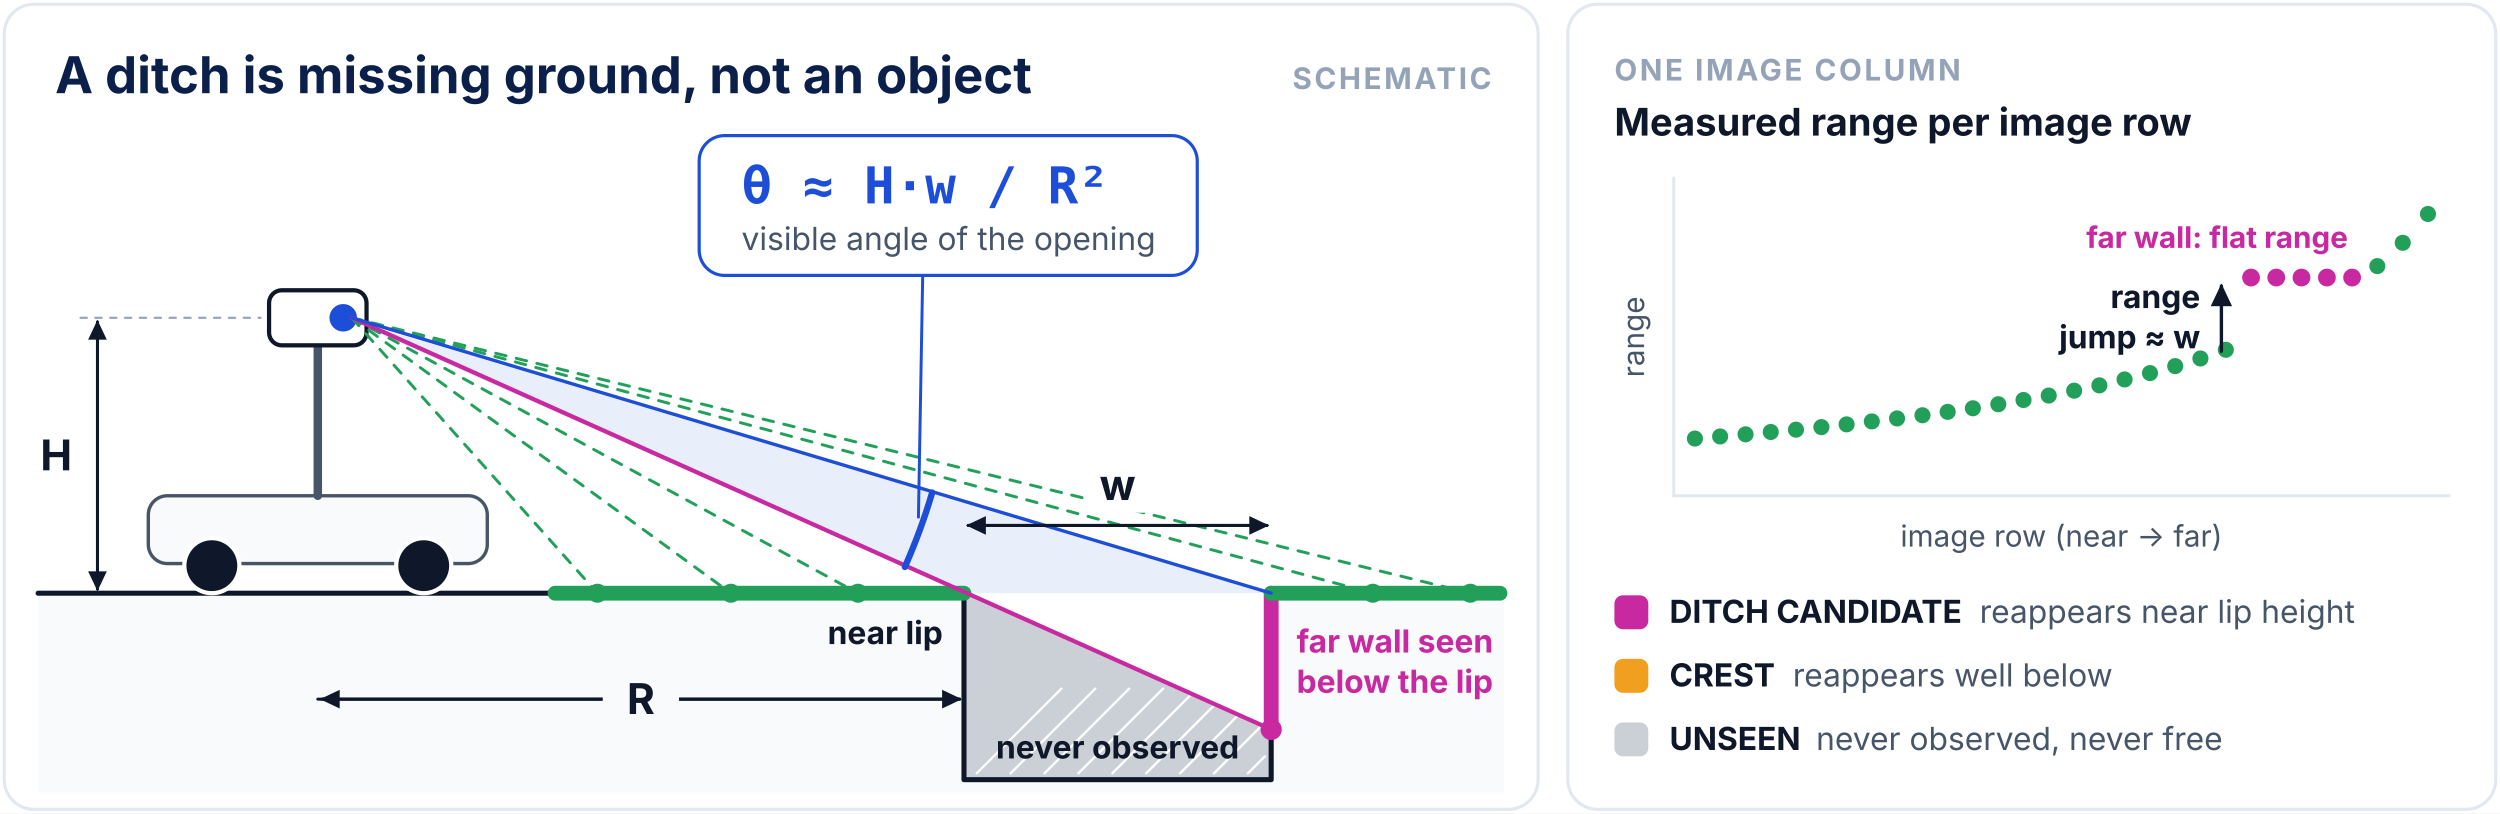
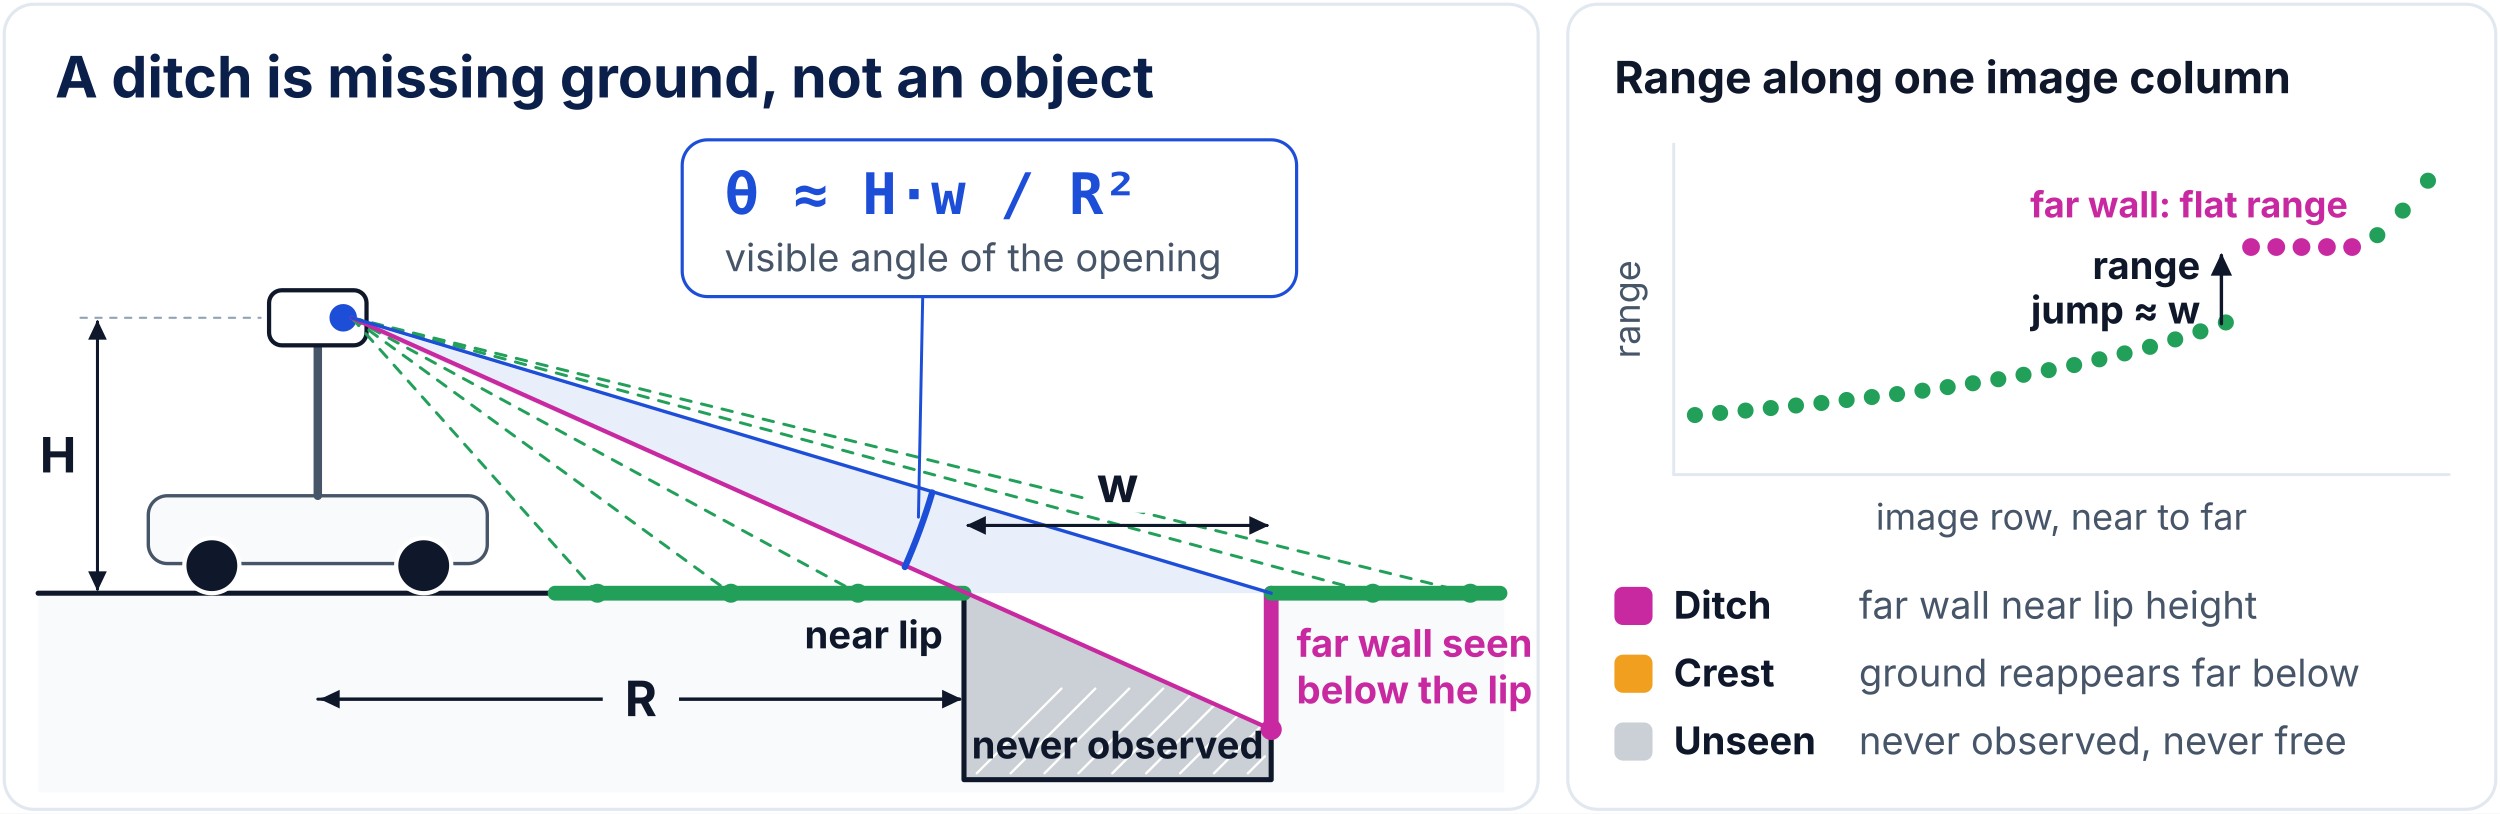
<svg xmlns="http://www.w3.org/2000/svg" width="1180" height="384" viewBox="0 0 1180 384">
  <defs>
    <marker id="arr0F172A" viewBox="0 0 10 10" refX="8.5" refY="5" markerWidth="7" markerHeight="7" orient="auto-start-reverse">
      <path d="M0,0.5 L9.5,5 L0,9.5 z" fill="#0F172A" />
    </marker>
  </defs>
  <rect width="100%" height="100%" fill="#FFFFFF" />
  <rect x="2.0" y="2.0" width="724.0" height="380.0" rx="14.0" fill="#FFFFFF" stroke="#E2E8F0" stroke-width="1.5" />
-   <text x="26.0" y="44.0" font-family="Inter, 'Segoe UI', Arial, sans-serif" font-size="24" font-weight="700" fill="#0B1F4B" text-anchor="start">A ditch is missing ground, not an object</text>
-   <text x="704.0" y="42.0" font-family="Inter, 'Segoe UI', Arial, sans-serif" font-size="14" font-weight="700" fill="#94A3B8" text-anchor="end" letter-spacing="1.2">SCHEMATIC</text>
+   <text x="26.0" y="46.0" font-family="Inter, 'Segoe UI', Arial, sans-serif" font-size="27" font-weight="700" fill="#0B1F4B" text-anchor="start">A ditch is missing ground, not an object</text>
  <polygon points="18.0,280.0 455.0,280.0 455.0,368.0 600.0,368.0 600.0,280.0 710.0,280.0 710.0,374.0 18.0,374.0" fill="#F8FAFC" stroke="none" stroke-width="1.0" />
  <polygon points="162.0,150.0 455.0,280.0 600.0,280.0" fill="#1D4ED8" stroke="none" stroke-width="1.0" opacity="0.1" />
  <polygon points="455.0,280.0 600.0,344.3 600.0,368.0 455.0,368.0" fill="#CBD0D6" stroke="none" stroke-width="1.0" />
  <line x1="461.0" y1="365.0" x2="501.0" y2="325.0" stroke="#FFFFFF" stroke-width="1.1" stroke-linecap="round" />
  <line x1="477.0" y1="365.0" x2="517.0" y2="325.0" stroke="#FFFFFF" stroke-width="1.1" stroke-linecap="round" />
  <line x1="493.0" y1="365.0" x2="533.0" y2="325.0" stroke="#FFFFFF" stroke-width="1.1" stroke-linecap="round" />
  <line x1="509.0" y1="365.0" x2="549.0" y2="325.0" stroke="#FFFFFF" stroke-width="1.1" stroke-linecap="round" />
  <line x1="525.0" y1="365.0" x2="565.0" y2="325.0" stroke="#FFFFFF" stroke-width="1.1" stroke-linecap="round" />
  <line x1="541.0" y1="365.0" x2="581.0" y2="325.0" stroke="#FFFFFF" stroke-width="1.1" stroke-linecap="round" />
  <line x1="557.0" y1="365.0" x2="597.0" y2="325.0" stroke="#FFFFFF" stroke-width="1.1" stroke-linecap="round" />
  <line x1="573.0" y1="365.0" x2="597.0" y2="341.0" stroke="#FFFFFF" stroke-width="1.1" stroke-linecap="round" />
  <line x1="589.0" y1="365.0" x2="597.0" y2="357.0" stroke="#FFFFFF" stroke-width="1.1" stroke-linecap="round" />
  <path d="M18,280.0 L455.0,280.0 L455.0,368.0 L600.0,368.0 L600.0,280.0 L710,280.0" fill="none" stroke="#0F172A" stroke-width="2.4" stroke-linecap="round" stroke-linejoin="round" />
  <line x1="600.0" y1="280.0" x2="600.0" y2="344.3" stroke="#C828A0" stroke-width="7" stroke-linecap="round" />
  <line x1="262.0" y1="280.0" x2="455.0" y2="280.0" stroke="#22A05A" stroke-width="7" stroke-linecap="round" />
  <line x1="600.0" y1="280.0" x2="708.0" y2="280.0" stroke="#22A05A" stroke-width="7" stroke-linecap="round" />
  <rect x="70.0" y="234.0" width="160.0" height="32.0" rx="9.0" fill="#F8FAFC" stroke="#475569" stroke-width="1.6" />
  <circle cx="100.0" cy="267.0" r="13.0" fill="#0F172A" stroke="#FFFFFF" stroke-width="2" />
  <circle cx="200.0" cy="267.0" r="13.0" fill="#0F172A" stroke="#FFFFFF" stroke-width="2" />
  <line x1="150.0" y1="234.0" x2="150.0" y2="162.0" stroke="#475569" stroke-width="4" stroke-linecap="round" />
  <rect x="127.0" y="137.0" width="46.0" height="26.0" rx="6.0" fill="#FFFFFF" stroke="#0F172A" stroke-width="2" />
  <circle cx="162.0" cy="150.0" r="6.5" fill="#1D4ED8" stroke="none" stroke-width="1.0" />
  <line x1="166.0" y1="150.0" x2="282.0" y2="280.0" stroke="#22A05A" stroke-width="1.4" stroke-linecap="round" stroke-dasharray="5 5" />
  <circle cx="282.0" cy="280.0" r="4.5" fill="#22A05A" stroke="none" stroke-width="1.0" />
  <line x1="166.0" y1="150.0" x2="345.0" y2="280.0" stroke="#22A05A" stroke-width="1.4" stroke-linecap="round" stroke-dasharray="5 5" />
  <circle cx="345.0" cy="280.0" r="4.5" fill="#22A05A" stroke="none" stroke-width="1.0" />
  <line x1="166.0" y1="150.0" x2="405.0" y2="280.0" stroke="#22A05A" stroke-width="1.4" stroke-linecap="round" stroke-dasharray="5 5" />
  <circle cx="405.0" cy="280.0" r="4.5" fill="#22A05A" stroke="none" stroke-width="1.0" />
  <line x1="166.0" y1="150.0" x2="648.0" y2="280.0" stroke="#22A05A" stroke-width="1.4" stroke-linecap="round" stroke-dasharray="5 5" />
  <circle cx="648.0" cy="280.0" r="4.5" fill="#22A05A" stroke="none" stroke-width="1.0" />
  <line x1="166.0" y1="150.0" x2="694.0" y2="280.0" stroke="#22A05A" stroke-width="1.4" stroke-linecap="round" stroke-dasharray="5 5" />
  <circle cx="694.0" cy="280.0" r="4.5" fill="#22A05A" stroke="none" stroke-width="1.0" />
  <line x1="166.0" y1="150.0" x2="600.0" y2="344.3" stroke="#C828A0" stroke-width="2" stroke-linecap="round" />
  <circle cx="600.0" cy="344.3" r="5.0" fill="#C828A0" stroke="none" stroke-width="1.0" />
  <line x1="166.0" y1="150.0" x2="600.0" y2="280.0" stroke="#1D4ED8" stroke-width="1.6" stroke-linecap="round" />
  <path d="M440.0,232.5 A290.0,290.0 0 0 1 427.1,267.6" fill="none" stroke="#1D4ED8" stroke-width="3" stroke-linecap="round" stroke-linejoin="round" />
-   <rect x="330.0" y="64.0" width="235.1" height="66.0" rx="12.0" fill="#FFFFFF" stroke="#1D4ED8" stroke-width="1.5" />
-   <text x="350.0" y="96.0" font-family="'JetBrains Mono', 'Cascadia Mono', Consolas, monospace" font-size="24" font-weight="700" fill="#1D4ED8" text-anchor="start">θ ≈ H·w / R²</text>
-   <text x="350.0" y="118.0" font-family="Inter, 'Segoe UI', Arial, sans-serif" font-size="15" font-weight="400" fill="#475569" text-anchor="start">visible angle of the opening</text>
-   <line x1="435.5" y1="131.0" x2="433.5" y2="244.1" stroke="#1D4ED8" stroke-width="1.4" stroke-linecap="round" />
+   <rect x="322.0" y="66.0" width="290.0" height="74.0" rx="12.0" fill="#FFFFFF" stroke="#1D4ED8" stroke-width="1.5" />
+   <text x="342.0" y="101.0" font-family="'JetBrains Mono', 'Cascadia Mono', Consolas, monospace" font-size="27" font-weight="700" fill="#1D4ED8" text-anchor="start">θ ≈ H·w / R²</text>
+   <text x="342.0" y="128.0" font-family="Inter, 'Segoe UI', Arial, sans-serif" font-size="18" font-weight="400" fill="#475569" text-anchor="start">visible angle of the opening</text>
+   <line x1="435.5" y1="141.0" x2="433.5" y2="244.1" stroke="#1D4ED8" stroke-width="1.4" stroke-linecap="round" />
  <line x1="46.0" y1="152.0" x2="46.0" y2="278.0" stroke="#0F172A" stroke-width="1.4" stroke-linecap="round" marker-end="url(#arr0F172A)" />
  <line x1="46.0" y1="278.0" x2="46.0" y2="152.0" stroke="#0F172A" stroke-width="1.4" stroke-linecap="round" marker-end="url(#arr0F172A)" />
  <line x1="38.0" y1="150.0" x2="123.0" y2="150.0" stroke="#94A3B8" stroke-width="1" stroke-linecap="round" stroke-dasharray="3 4" />
-   <text x="34.0" y="222.0" font-family="Inter, 'Segoe UI', Arial, sans-serif" font-size="20" font-weight="700" fill="#0F172A" text-anchor="end">H</text>
+   <text x="36.0" y="223.0" font-family="Inter, 'Segoe UI', Arial, sans-serif" font-size="23" font-weight="700" fill="#0F172A" text-anchor="end">H</text>
  <line x1="150.0" y1="330.0" x2="453.0" y2="330.0" stroke="#0F172A" stroke-width="1.4" stroke-linecap="round" marker-end="url(#arr0F172A)" />
  <line x1="453.0" y1="330.0" x2="152.0" y2="330.0" stroke="#0F172A" stroke-width="1.4" stroke-linecap="round" marker-end="url(#arr0F172A)" />
  <rect x="284.5" y="315.0" width="36.0" height="28.0" rx="0.0" fill="#F8FAFC" stroke="none" stroke-width="1.0" />
-   <text x="302.5" y="337.0" font-family="Inter, 'Segoe UI', Arial, sans-serif" font-size="20" font-weight="700" fill="#0F172A" text-anchor="middle">R</text>
+   <text x="302.5" y="338.0" font-family="Inter, 'Segoe UI', Arial, sans-serif" font-size="23" font-weight="700" fill="#0F172A" text-anchor="middle">R</text>
  <line x1="457.0" y1="248.0" x2="598.0" y2="248.0" stroke="#0F172A" stroke-width="1.4" stroke-linecap="round" marker-end="url(#arr0F172A)" />
  <line x1="598.0" y1="248.0" x2="457.0" y2="248.0" stroke="#0F172A" stroke-width="1.4" stroke-linecap="round" marker-end="url(#arr0F172A)" />
  <rect x="514.5" y="218.0" width="26.0" height="24.0" rx="0.0" fill="#FFFFFF" stroke="none" stroke-width="1.0" />
-   <text x="527.5" y="236.0" font-family="Inter, 'Segoe UI', Arial, sans-serif" font-size="20" font-weight="700" fill="#0F172A" text-anchor="middle">w</text>
-   <text x="445.0" y="304.0" font-family="Inter, 'Segoe UI', Arial, sans-serif" font-size="15" font-weight="700" fill="#0F172A" text-anchor="end">near lip</text>
-   <text x="527.5" y="358.0" font-family="Inter, 'Segoe UI', Arial, sans-serif" font-size="15" font-weight="700" fill="#0F172A" text-anchor="middle">never observed</text>
-   <text x="612.0" y="308.0" font-family="Inter, 'Segoe UI', Arial, sans-serif" font-size="15" font-weight="700" fill="#C828A0" text-anchor="start">far wall seen</text>
-   <text x="612.0" y="327.0" font-family="Inter, 'Segoe UI', Arial, sans-serif" font-size="15" font-weight="700" fill="#C828A0" text-anchor="start">below the lip</text>
+   <text x="527.5" y="237.0" font-family="Inter, 'Segoe UI', Arial, sans-serif" font-size="23" font-weight="700" fill="#0F172A" text-anchor="middle">w</text>
+   <text x="445.0" y="306.0" font-family="Inter, 'Segoe UI', Arial, sans-serif" font-size="18" font-weight="700" fill="#0F172A" text-anchor="end">near lip</text>
+   <text x="527.5" y="358.0" font-family="Inter, 'Segoe UI', Arial, sans-serif" font-size="18" font-weight="700" fill="#0F172A" text-anchor="middle">never observed</text>
+   <text x="612.0" y="310.0" font-family="Inter, 'Segoe UI', Arial, sans-serif" font-size="18" font-weight="700" fill="#C828A0" text-anchor="start">far wall seen</text>
+   <text x="612.0" y="332.0" font-family="Inter, 'Segoe UI', Arial, sans-serif" font-size="18" font-weight="700" fill="#C828A0" text-anchor="start">below the lip</text>
  <rect x="740.0" y="2.0" width="438.0" height="380.0" rx="14.0" fill="#FFFFFF" stroke="#E2E8F0" stroke-width="1.5" />
-   <text x="762.0" y="38.0" font-family="Inter, 'Segoe UI', Arial, sans-serif" font-size="14" font-weight="700" fill="#94A3B8" text-anchor="start" letter-spacing="1.2">ONE IMAGE COLUMN</text>
-   <text x="762.0" y="64.0" font-family="Inter, 'Segoe UI', Arial, sans-serif" font-size="18" font-weight="700" fill="#0F172A" text-anchor="start">Measured range per image row</text>
-   <line x1="790.0" y1="234.0" x2="1156.0" y2="234.0" stroke="#E2E8F0" stroke-width="1.4" stroke-linecap="round" />
-   <line x1="790.0" y1="234.0" x2="790.0" y2="84.0" stroke="#E2E8F0" stroke-width="1.4" stroke-linecap="round" />
-   <text x="973.0" y="258.0" font-family="Inter, 'Segoe UI', Arial, sans-serif" font-size="14" font-weight="400" fill="#475569" text-anchor="middle">image row  (near → far)</text>
-   <text x="776" y="159.0" font-family="Inter, 'Segoe UI', Arial, sans-serif" font-size="14" fill="#475569" text-anchor="middle" transform="rotate(-90 776 159.0)">range</text>
-   <circle cx="800.0" cy="207.0" r="3.8" fill="#22A05A" stroke="none" stroke-width="1.0" />
-   <circle cx="811.9" cy="206.0" r="3.8" fill="#22A05A" stroke="none" stroke-width="1.0" />
-   <circle cx="823.9" cy="205.0" r="3.8" fill="#22A05A" stroke="none" stroke-width="1.0" />
-   <circle cx="835.8" cy="203.9" r="3.8" fill="#22A05A" stroke="none" stroke-width="1.0" />
-   <circle cx="847.7" cy="202.8" r="3.8" fill="#22A05A" stroke="none" stroke-width="1.0" />
-   <circle cx="859.7" cy="201.6" r="3.8" fill="#22A05A" stroke="none" stroke-width="1.0" />
-   <circle cx="871.6" cy="200.3" r="3.8" fill="#22A05A" stroke="none" stroke-width="1.0" />
-   <circle cx="883.5" cy="198.9" r="3.8" fill="#22A05A" stroke="none" stroke-width="1.0" />
-   <circle cx="895.4" cy="197.5" r="3.8" fill="#22A05A" stroke="none" stroke-width="1.0" />
-   <circle cx="907.4" cy="196.0" r="3.8" fill="#22A05A" stroke="none" stroke-width="1.0" />
-   <circle cx="919.3" cy="194.4" r="3.8" fill="#22A05A" stroke="none" stroke-width="1.0" />
-   <circle cx="931.2" cy="192.7" r="3.8" fill="#22A05A" stroke="none" stroke-width="1.0" />
-   <circle cx="943.2" cy="190.8" r="3.8" fill="#22A05A" stroke="none" stroke-width="1.0" />
-   <circle cx="955.1" cy="188.8" r="3.8" fill="#22A05A" stroke="none" stroke-width="1.0" />
-   <circle cx="967.0" cy="186.7" r="3.8" fill="#22A05A" stroke="none" stroke-width="1.0" />
-   <circle cx="979.0" cy="184.4" r="3.8" fill="#22A05A" stroke="none" stroke-width="1.0" />
-   <circle cx="990.9" cy="181.9" r="3.8" fill="#22A05A" stroke="none" stroke-width="1.0" />
-   <circle cx="1002.8" cy="179.1" r="3.8" fill="#22A05A" stroke="none" stroke-width="1.0" />
-   <circle cx="1014.8" cy="176.1" r="3.8" fill="#22A05A" stroke="none" stroke-width="1.0" />
-   <circle cx="1026.7" cy="172.8" r="3.8" fill="#22A05A" stroke="none" stroke-width="1.0" />
-   <circle cx="1038.6" cy="169.2" r="3.8" fill="#22A05A" stroke="none" stroke-width="1.0" />
-   <circle cx="1050.6" cy="165.1" r="3.8" fill="#22A05A" stroke="none" stroke-width="1.0" />
-   <circle cx="1062.5" cy="131.0" r="4.2" fill="#C828A0" stroke="none" stroke-width="1.0" />
-   <circle cx="1074.4" cy="131.0" r="4.2" fill="#C828A0" stroke="none" stroke-width="1.0" />
-   <circle cx="1086.3" cy="131.0" r="4.2" fill="#C828A0" stroke="none" stroke-width="1.0" />
-   <circle cx="1098.3" cy="131.0" r="4.2" fill="#C828A0" stroke="none" stroke-width="1.0" />
-   <circle cx="1110.2" cy="131.0" r="4.2" fill="#C828A0" stroke="none" stroke-width="1.0" />
-   <circle cx="1122.1" cy="125.6" r="3.8" fill="#22A05A" stroke="none" stroke-width="1.0" />
-   <circle cx="1134.1" cy="114.6" r="3.8" fill="#22A05A" stroke="none" stroke-width="1.0" />
-   <circle cx="1146.0" cy="101.0" r="3.8" fill="#22A05A" stroke="none" stroke-width="1.0" />
-   <line x1="1048.5" y1="165.8" x2="1048.5" y2="135.0" stroke="#0F172A" stroke-width="1.6" stroke-linecap="round" marker-end="url(#arr0F172A)" />
-   <text x="1038.5" y="145.4" font-family="Inter, 'Segoe UI', Arial, sans-serif" font-size="15" font-weight="700" fill="#0F172A" text-anchor="end">range</text>
-   <text x="1038.5" y="164.4" font-family="Inter, 'Segoe UI', Arial, sans-serif" font-size="15" font-weight="700" fill="#0F172A" text-anchor="end">jump ≈ w</text>
-   <text x="1108.2" y="117.0" font-family="Inter, 'Segoe UI', Arial, sans-serif" font-size="14" font-weight="700" fill="#C828A0" text-anchor="end">far wall: flat range</text>
-   <rect x="762.0" y="281.0" width="16.0" height="16.0" rx="4.0" fill="#C828A0" stroke="none" stroke-width="1.0" />
-   <text x="788.0" y="294.0" font-family="Inter, 'Segoe UI', Arial, sans-serif" font-size="15" font-weight="700" fill="#0F172A" text-anchor="start">DITCH CANDIDATE</text>
-   <text x="934.4" y="294.0" font-family="Inter, 'Segoe UI', Arial, sans-serif" font-size="15" font-weight="400" fill="#475569" text-anchor="start">reappears near lip height</text>
-   <rect x="762.0" y="311.0" width="16.0" height="16.0" rx="4.0" fill="#F0A01E" stroke="none" stroke-width="1.0" />
-   <text x="788.0" y="324.0" font-family="Inter, 'Segoe UI', Arial, sans-serif" font-size="15" font-weight="700" fill="#0F172A" text-anchor="start">CREST</text>
-   <text x="846.2" y="324.0" font-family="Inter, 'Segoe UI', Arial, sans-serif" font-size="15" font-weight="400" fill="#475569" text-anchor="start">reappears well below</text>
-   <rect x="762.0" y="341.0" width="16.0" height="16.0" rx="4.0" fill="#CBD0D6" stroke="none" stroke-width="1.0" />
-   <text x="788.0" y="354.0" font-family="Inter, 'Segoe UI', Arial, sans-serif" font-size="15" font-weight="700" fill="#0F172A" text-anchor="start">UNSEEN</text>
-   <text x="857.2" y="354.0" font-family="Inter, 'Segoe UI', Arial, sans-serif" font-size="15" font-weight="400" fill="#475569" text-anchor="start">never observed, never free</text>
+   <text x="762.0" y="44.0" font-family="Inter, 'Segoe UI', Arial, sans-serif" font-size="21" font-weight="700" fill="#0F172A" text-anchor="start">Range along one image column</text>
+   <line x1="790.0" y1="224.0" x2="1156.0" y2="224.0" stroke="#E2E8F0" stroke-width="1.4" stroke-linecap="round" />
+   <line x1="790.0" y1="224.0" x2="790.0" y2="68.0" stroke="#E2E8F0" stroke-width="1.4" stroke-linecap="round" />
+   <text x="973.0" y="250.0" font-family="Inter, 'Segoe UI', Arial, sans-serif" font-size="17" font-weight="400" fill="#475569" text-anchor="middle">image row, near to far</text>
+   <text x="774" y="146.0" font-family="Inter, 'Segoe UI', Arial, sans-serif" font-size="17" fill="#475569" text-anchor="middle" transform="rotate(-90 774 146.0)">range</text>
+   <circle cx="800.0" cy="195.9" r="3.8" fill="#22A05A" stroke="none" stroke-width="1.0" />
+   <circle cx="811.9" cy="194.9" r="3.8" fill="#22A05A" stroke="none" stroke-width="1.0" />
+   <circle cx="823.9" cy="193.8" r="3.8" fill="#22A05A" stroke="none" stroke-width="1.0" />
+   <circle cx="835.8" cy="192.6" r="3.8" fill="#22A05A" stroke="none" stroke-width="1.0" />
+   <circle cx="847.7" cy="191.4" r="3.8" fill="#22A05A" stroke="none" stroke-width="1.0" />
+   <circle cx="859.7" cy="190.2" r="3.8" fill="#22A05A" stroke="none" stroke-width="1.0" />
+   <circle cx="871.6" cy="188.8" r="3.8" fill="#22A05A" stroke="none" stroke-width="1.0" />
+   <circle cx="883.5" cy="187.4" r="3.8" fill="#22A05A" stroke="none" stroke-width="1.0" />
+   <circle cx="895.4" cy="186.0" r="3.8" fill="#22A05A" stroke="none" stroke-width="1.0" />
+   <circle cx="907.4" cy="184.4" r="3.8" fill="#22A05A" stroke="none" stroke-width="1.0" />
+   <circle cx="919.3" cy="182.7" r="3.8" fill="#22A05A" stroke="none" stroke-width="1.0" />
+   <circle cx="931.2" cy="180.9" r="3.8" fill="#22A05A" stroke="none" stroke-width="1.0" />
+   <circle cx="943.2" cy="179.0" r="3.8" fill="#22A05A" stroke="none" stroke-width="1.0" />
+   <circle cx="955.1" cy="176.9" r="3.8" fill="#22A05A" stroke="none" stroke-width="1.0" />
+   <circle cx="967.0" cy="174.7" r="3.8" fill="#22A05A" stroke="none" stroke-width="1.0" />
+   <circle cx="979.0" cy="172.3" r="3.8" fill="#22A05A" stroke="none" stroke-width="1.0" />
+   <circle cx="990.9" cy="169.6" r="3.8" fill="#22A05A" stroke="none" stroke-width="1.0" />
+   <circle cx="1002.8" cy="166.8" r="3.8" fill="#22A05A" stroke="none" stroke-width="1.0" />
+   <circle cx="1014.8" cy="163.7" r="3.8" fill="#22A05A" stroke="none" stroke-width="1.0" />
+   <circle cx="1026.7" cy="160.2" r="3.8" fill="#22A05A" stroke="none" stroke-width="1.0" />
+   <circle cx="1038.6" cy="156.4" r="3.8" fill="#22A05A" stroke="none" stroke-width="1.0" />
+   <circle cx="1050.6" cy="152.2" r="3.8" fill="#22A05A" stroke="none" stroke-width="1.0" />
+   <circle cx="1062.5" cy="116.6" r="4.2" fill="#C828A0" stroke="none" stroke-width="1.0" />
+   <circle cx="1074.4" cy="116.6" r="4.2" fill="#C828A0" stroke="none" stroke-width="1.0" />
+   <circle cx="1086.3" cy="116.6" r="4.2" fill="#C828A0" stroke="none" stroke-width="1.0" />
+   <circle cx="1098.3" cy="116.6" r="4.2" fill="#C828A0" stroke="none" stroke-width="1.0" />
+   <circle cx="1110.2" cy="116.6" r="4.2" fill="#C828A0" stroke="none" stroke-width="1.0" />
+   <circle cx="1122.1" cy="111.0" r="3.8" fill="#22A05A" stroke="none" stroke-width="1.0" />
+   <circle cx="1134.1" cy="99.4" r="3.8" fill="#22A05A" stroke="none" stroke-width="1.0" />
+   <circle cx="1146.0" cy="85.3" r="3.8" fill="#22A05A" stroke="none" stroke-width="1.0" />
+   <line x1="1048.5" y1="152.8" x2="1048.5" y2="120.6" stroke="#0F172A" stroke-width="1.6" stroke-linecap="round" marker-end="url(#arr0F172A)" />
+   <text x="1038.5" y="131.7" font-family="Inter, 'Segoe UI', Arial, sans-serif" font-size="18" font-weight="700" fill="#0F172A" text-anchor="end">range</text>
+   <text x="1038.5" y="152.7" font-family="Inter, 'Segoe UI', Arial, sans-serif" font-size="18" font-weight="700" fill="#0F172A" text-anchor="end">jump ≈ w</text>
+   <text x="1108.2" y="102.6" font-family="Inter, 'Segoe UI', Arial, sans-serif" font-size="17" font-weight="700" fill="#C828A0" text-anchor="end">far wall: flat range</text>
+   <rect x="762.0" y="277.0" width="18.0" height="18.0" rx="4.0" fill="#C828A0" stroke="none" stroke-width="1.0" />
+   <text x="790.0" y="292.0" font-family="Inter, 'Segoe UI', Arial, sans-serif" font-size="18" font-weight="700" fill="#0F172A" text-anchor="start">Ditch</text>
+   <text x="877.4" y="292.0" font-family="Inter, 'Segoe UI', Arial, sans-serif" font-size="18" font-weight="400" fill="#475569" text-anchor="start">far wall near lip height</text>
+   <rect x="762.0" y="309.0" width="18.0" height="18.0" rx="4.0" fill="#F0A01E" stroke="none" stroke-width="1.0" />
+   <text x="790.0" y="324.0" font-family="Inter, 'Segoe UI', Arial, sans-serif" font-size="18" font-weight="700" fill="#0F172A" text-anchor="start">Crest</text>
+   <text x="877.4" y="324.0" font-family="Inter, 'Segoe UI', Arial, sans-serif" font-size="18" font-weight="400" fill="#475569" text-anchor="start">ground reappears far below</text>
+   <rect x="762.0" y="341.0" width="18.0" height="18.0" rx="4.0" fill="#CBD0D6" stroke="none" stroke-width="1.0" />
+   <text x="790.0" y="356.0" font-family="Inter, 'Segoe UI', Arial, sans-serif" font-size="18" font-weight="700" fill="#0F172A" text-anchor="start">Unseen</text>
+   <text x="877.4" y="356.0" font-family="Inter, 'Segoe UI', Arial, sans-serif" font-size="18" font-weight="400" fill="#475569" text-anchor="start">never observed, never free</text>
</svg>
